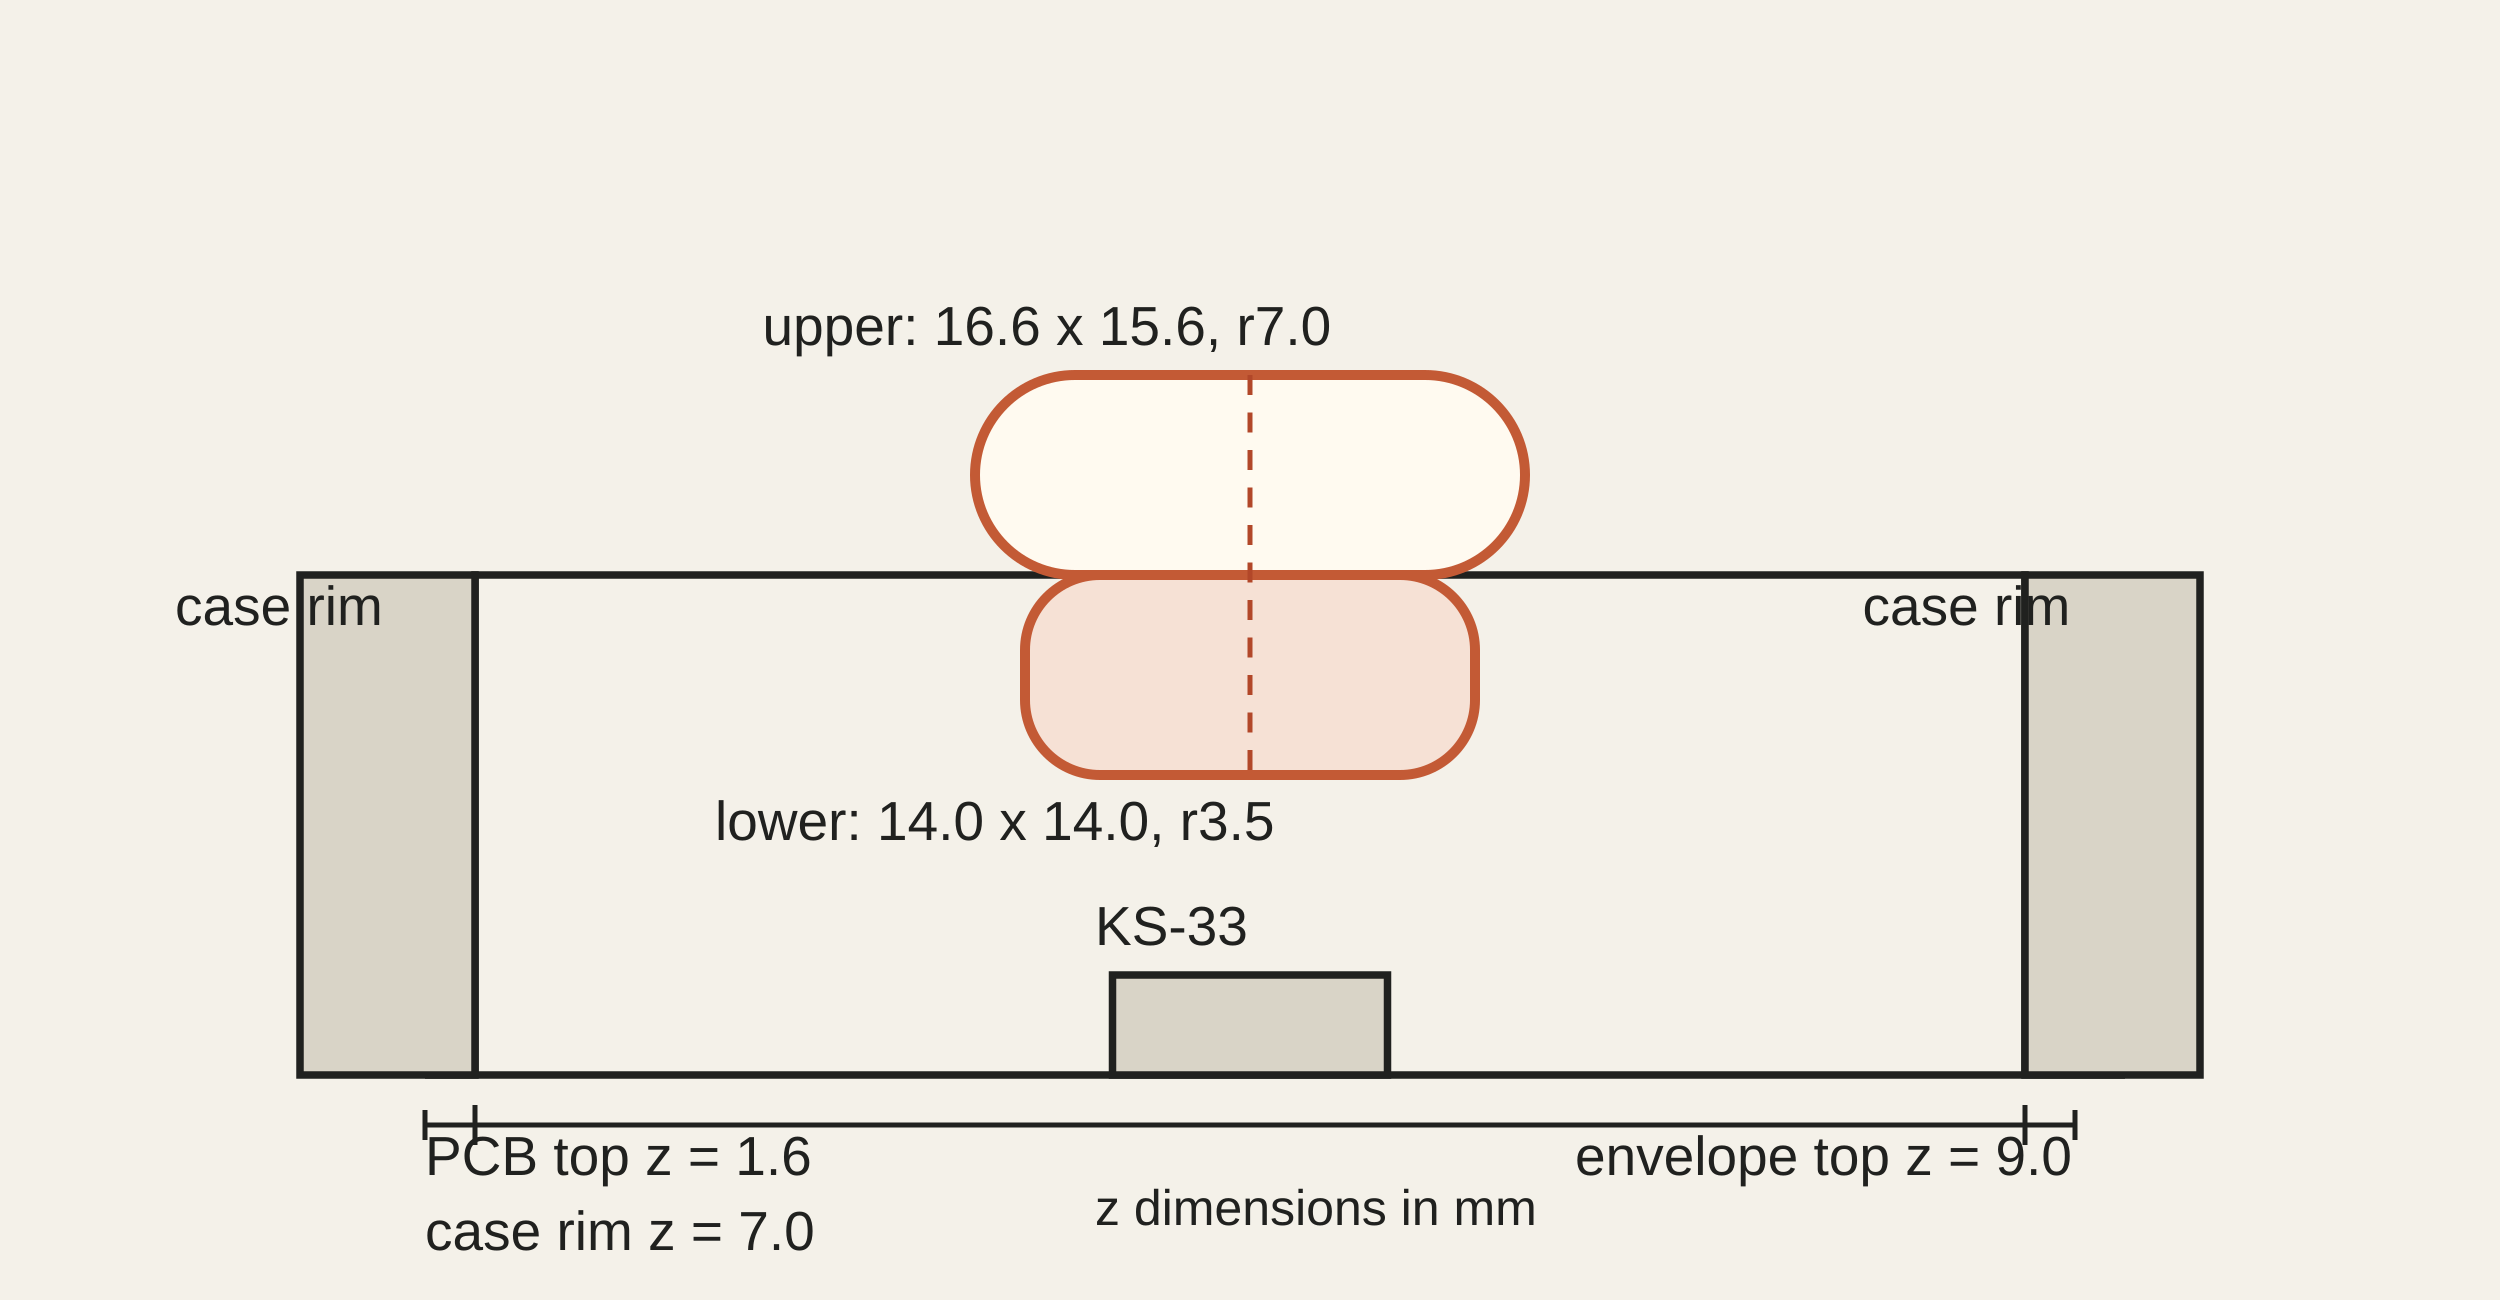
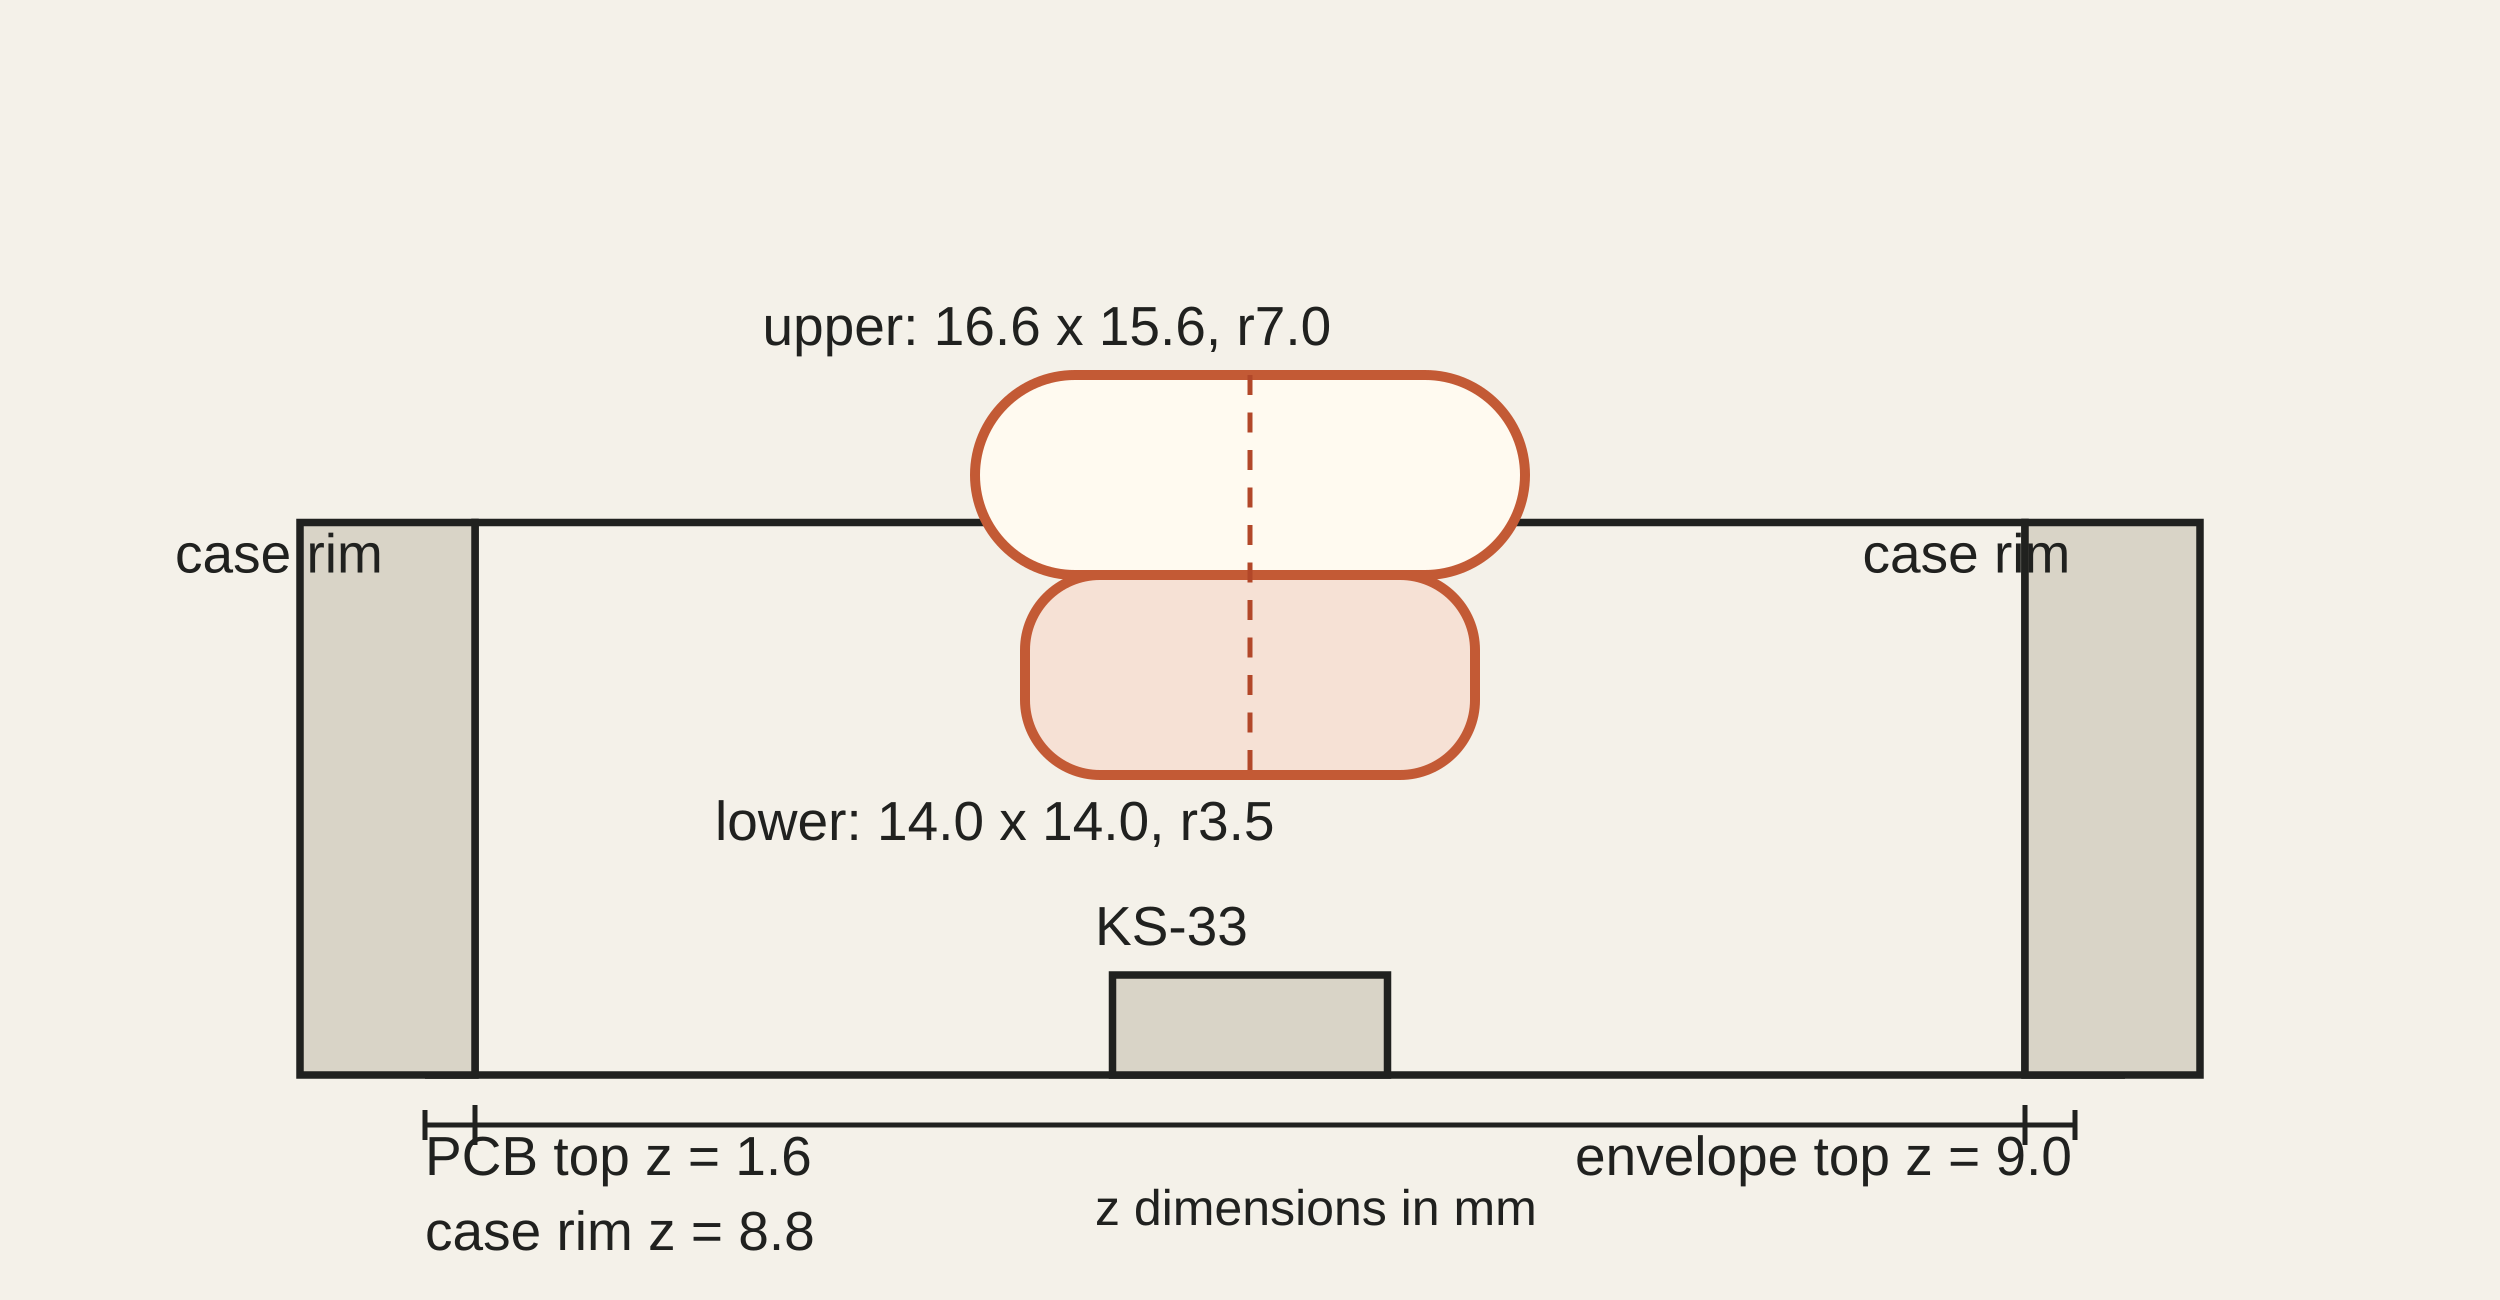
<svg xmlns="http://www.w3.org/2000/svg" viewBox="0 0 1000 520" role="img" aria-labelledby="title desc">
  <rect width="1000" height="520" fill="#f4f1e9" />
  <g stroke="#20211f" stroke-width="3" fill="none">
    <path d="M170 430H850" />
-     <path d="M190 430V230H810V430" />
+     <path d="M190 430V209H810V430" />
  </g>
  <g fill="#d9d4c7" stroke="#20211f" stroke-width="3">
-     <path d="M120 430V230H190V430Z" />
-     <path d="M810 230H880V430H810Z" />
+     <path d="M120 430V209H190V430Z" />
+     <path d="M810 209H880V430H810Z" />
    <rect x="445" y="390" width="110" height="40" />
  </g>
  <g fill="#fffaf0" stroke="#c35a35" stroke-width="4">
    <rect x="390" y="150" width="220" height="80" rx="40" />
    <rect x="410" y="230" width="180" height="80" rx="30" fill="#f6e1d5" />
  </g>
  <g stroke="#b24729" stroke-width="2">
    <path d="M500 150V310" stroke-dasharray="8 7" />
  </g>
  <g fill="#20211f" font-family="Arial, sans-serif" font-size="22">
-     <text x="70" y="250">case rim</text>
-     <text x="745" y="250">case rim</text>
+     <text x="70" y="229">case rim</text>
+     <text x="745" y="229">case rim</text>
    <text x="438" y="378">KS-33</text>
    <text x="305" y="138">upper: 16.6 x 15.6, r7.0</text>
    <text x="286" y="336">lower: 14.0 x 14.0, r3.5</text>
    <text x="170" y="470">PCB top z = 1.6</text>
-     <text x="170" y="500">case rim z = 7.0</text>
+     <text x="170" y="500">case rim z = 8.8</text>
    <text x="630" y="470">envelope top z = 9.0</text>
  </g>
  <g stroke="#20211f" stroke-width="2">
    <path d="M190 442V458" />
    <path d="M810 442V458" />
    <path d="M170 450H830" />
    <path d="M170 444V456" />
    <path d="M830 444V456" />
  </g>
  <text x="438" y="490" fill="#20211f" font-family="Arial, sans-serif" font-size="20">z dimensions in mm</text>
</svg>
